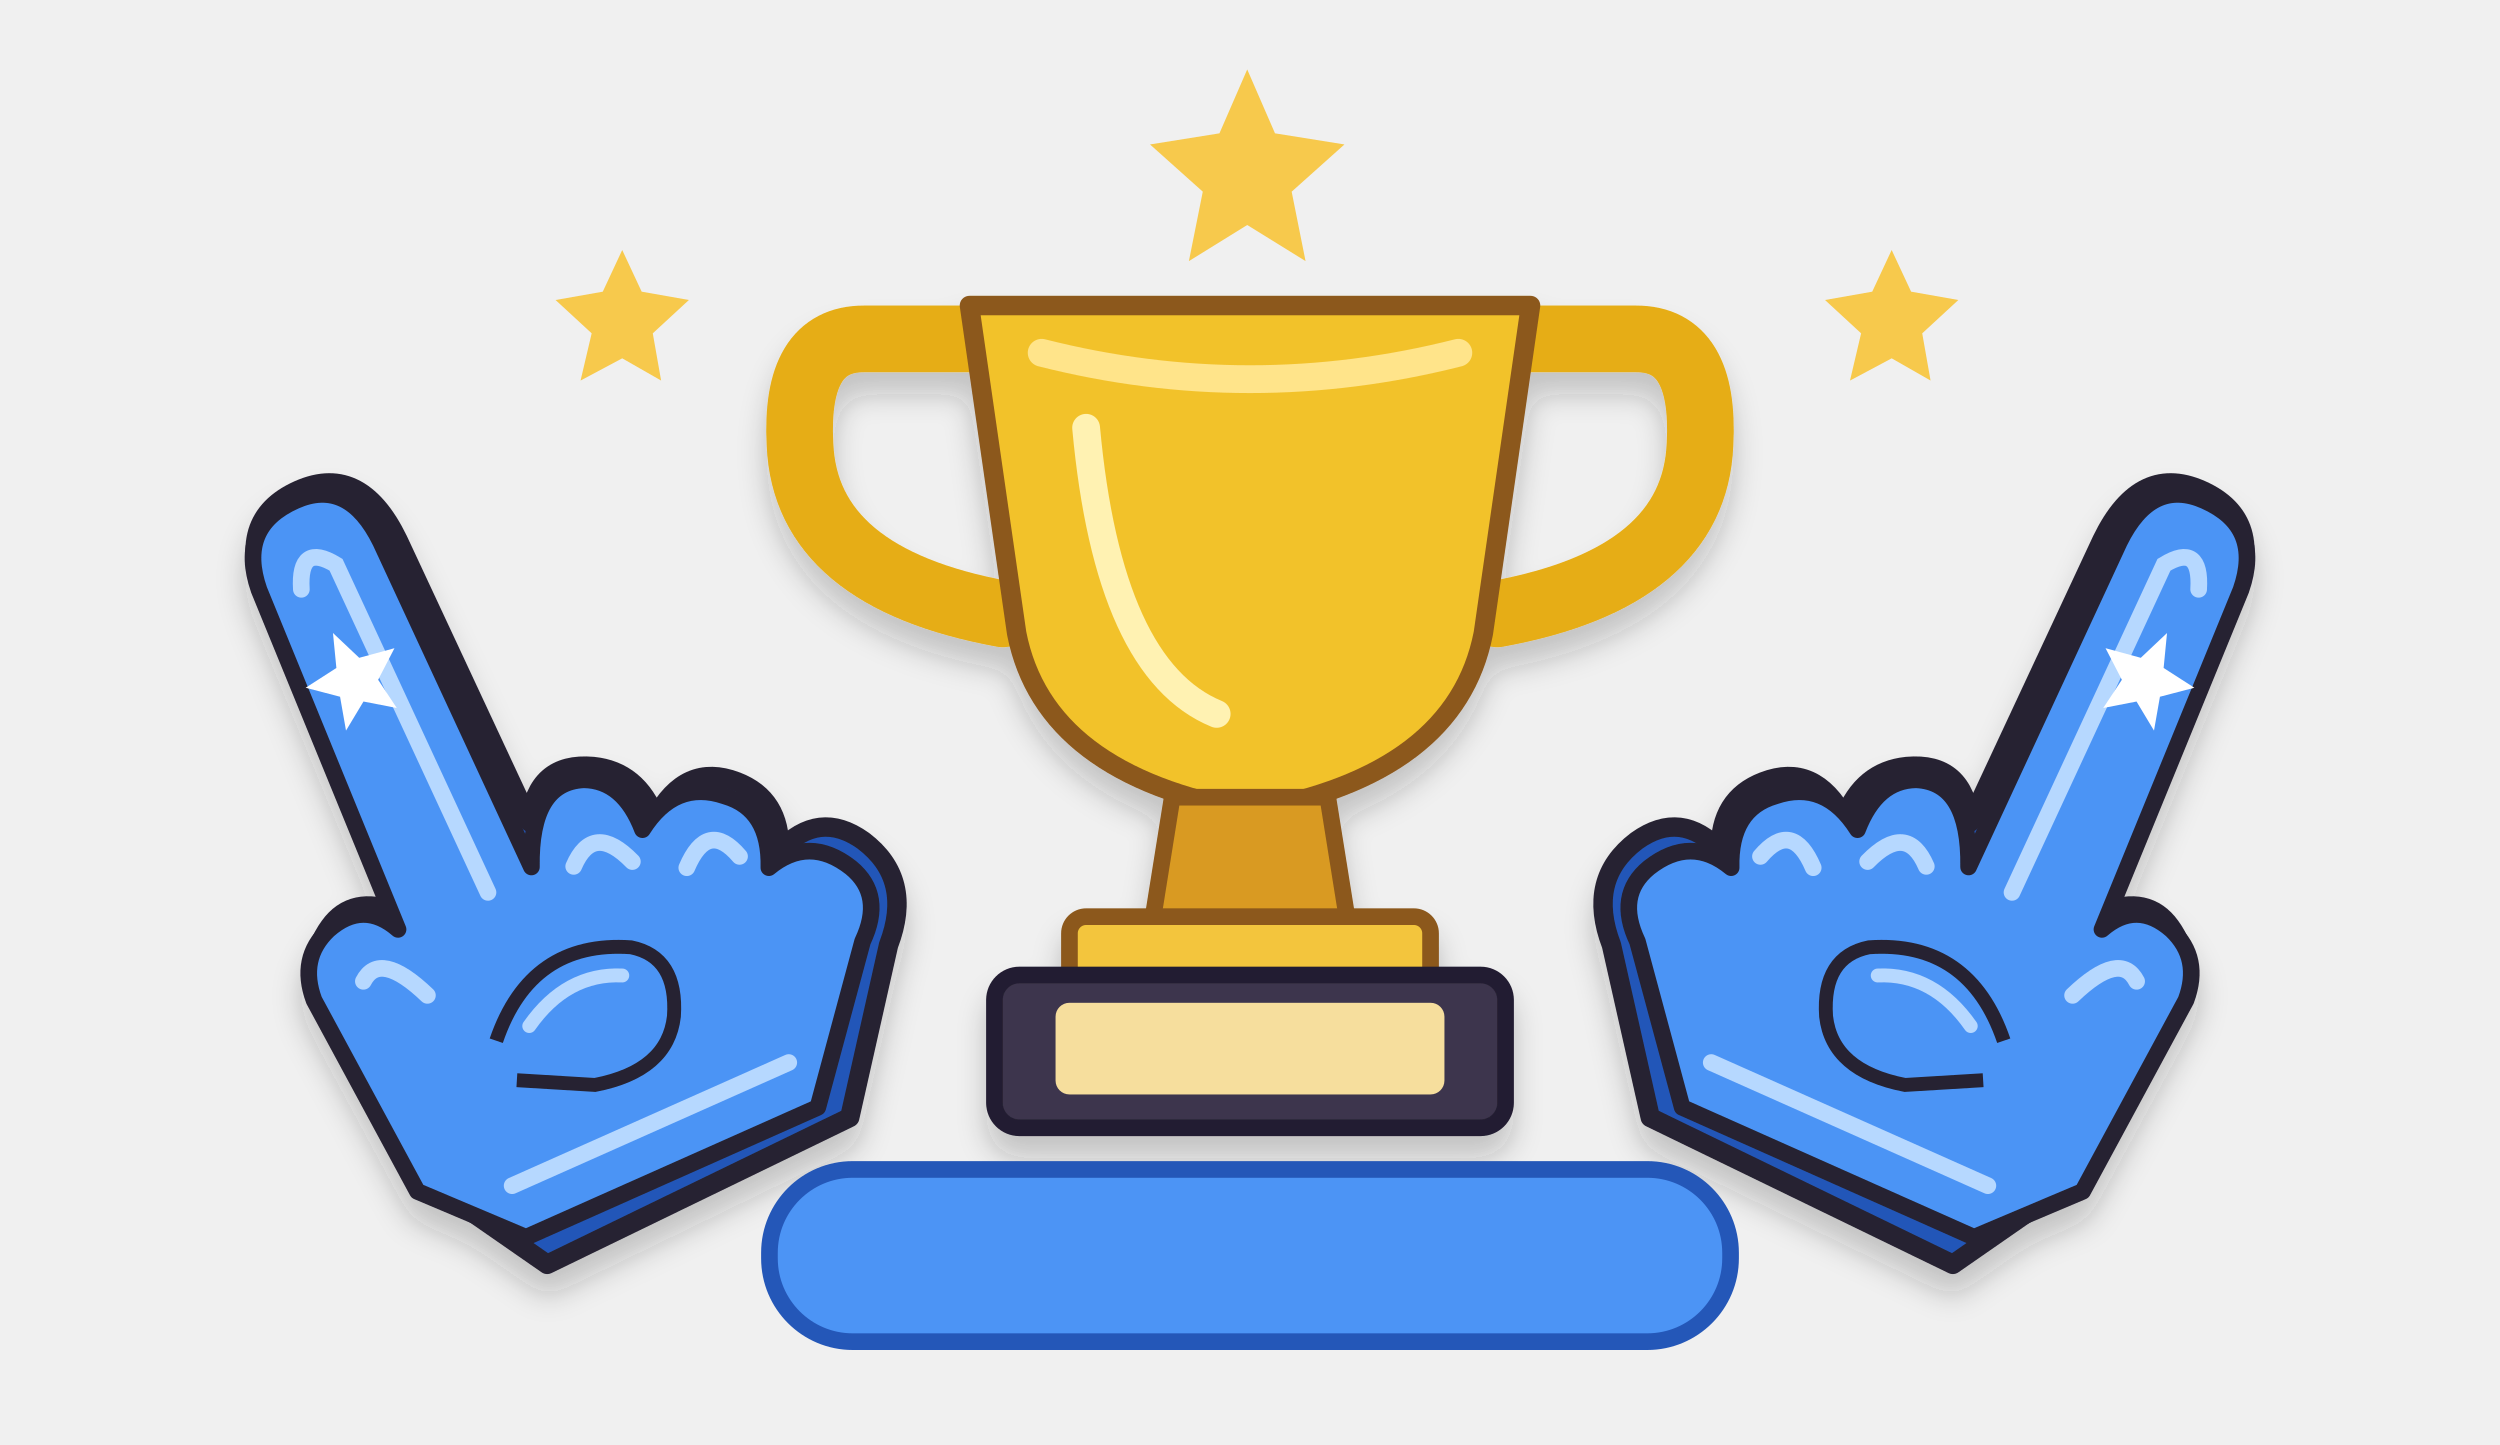
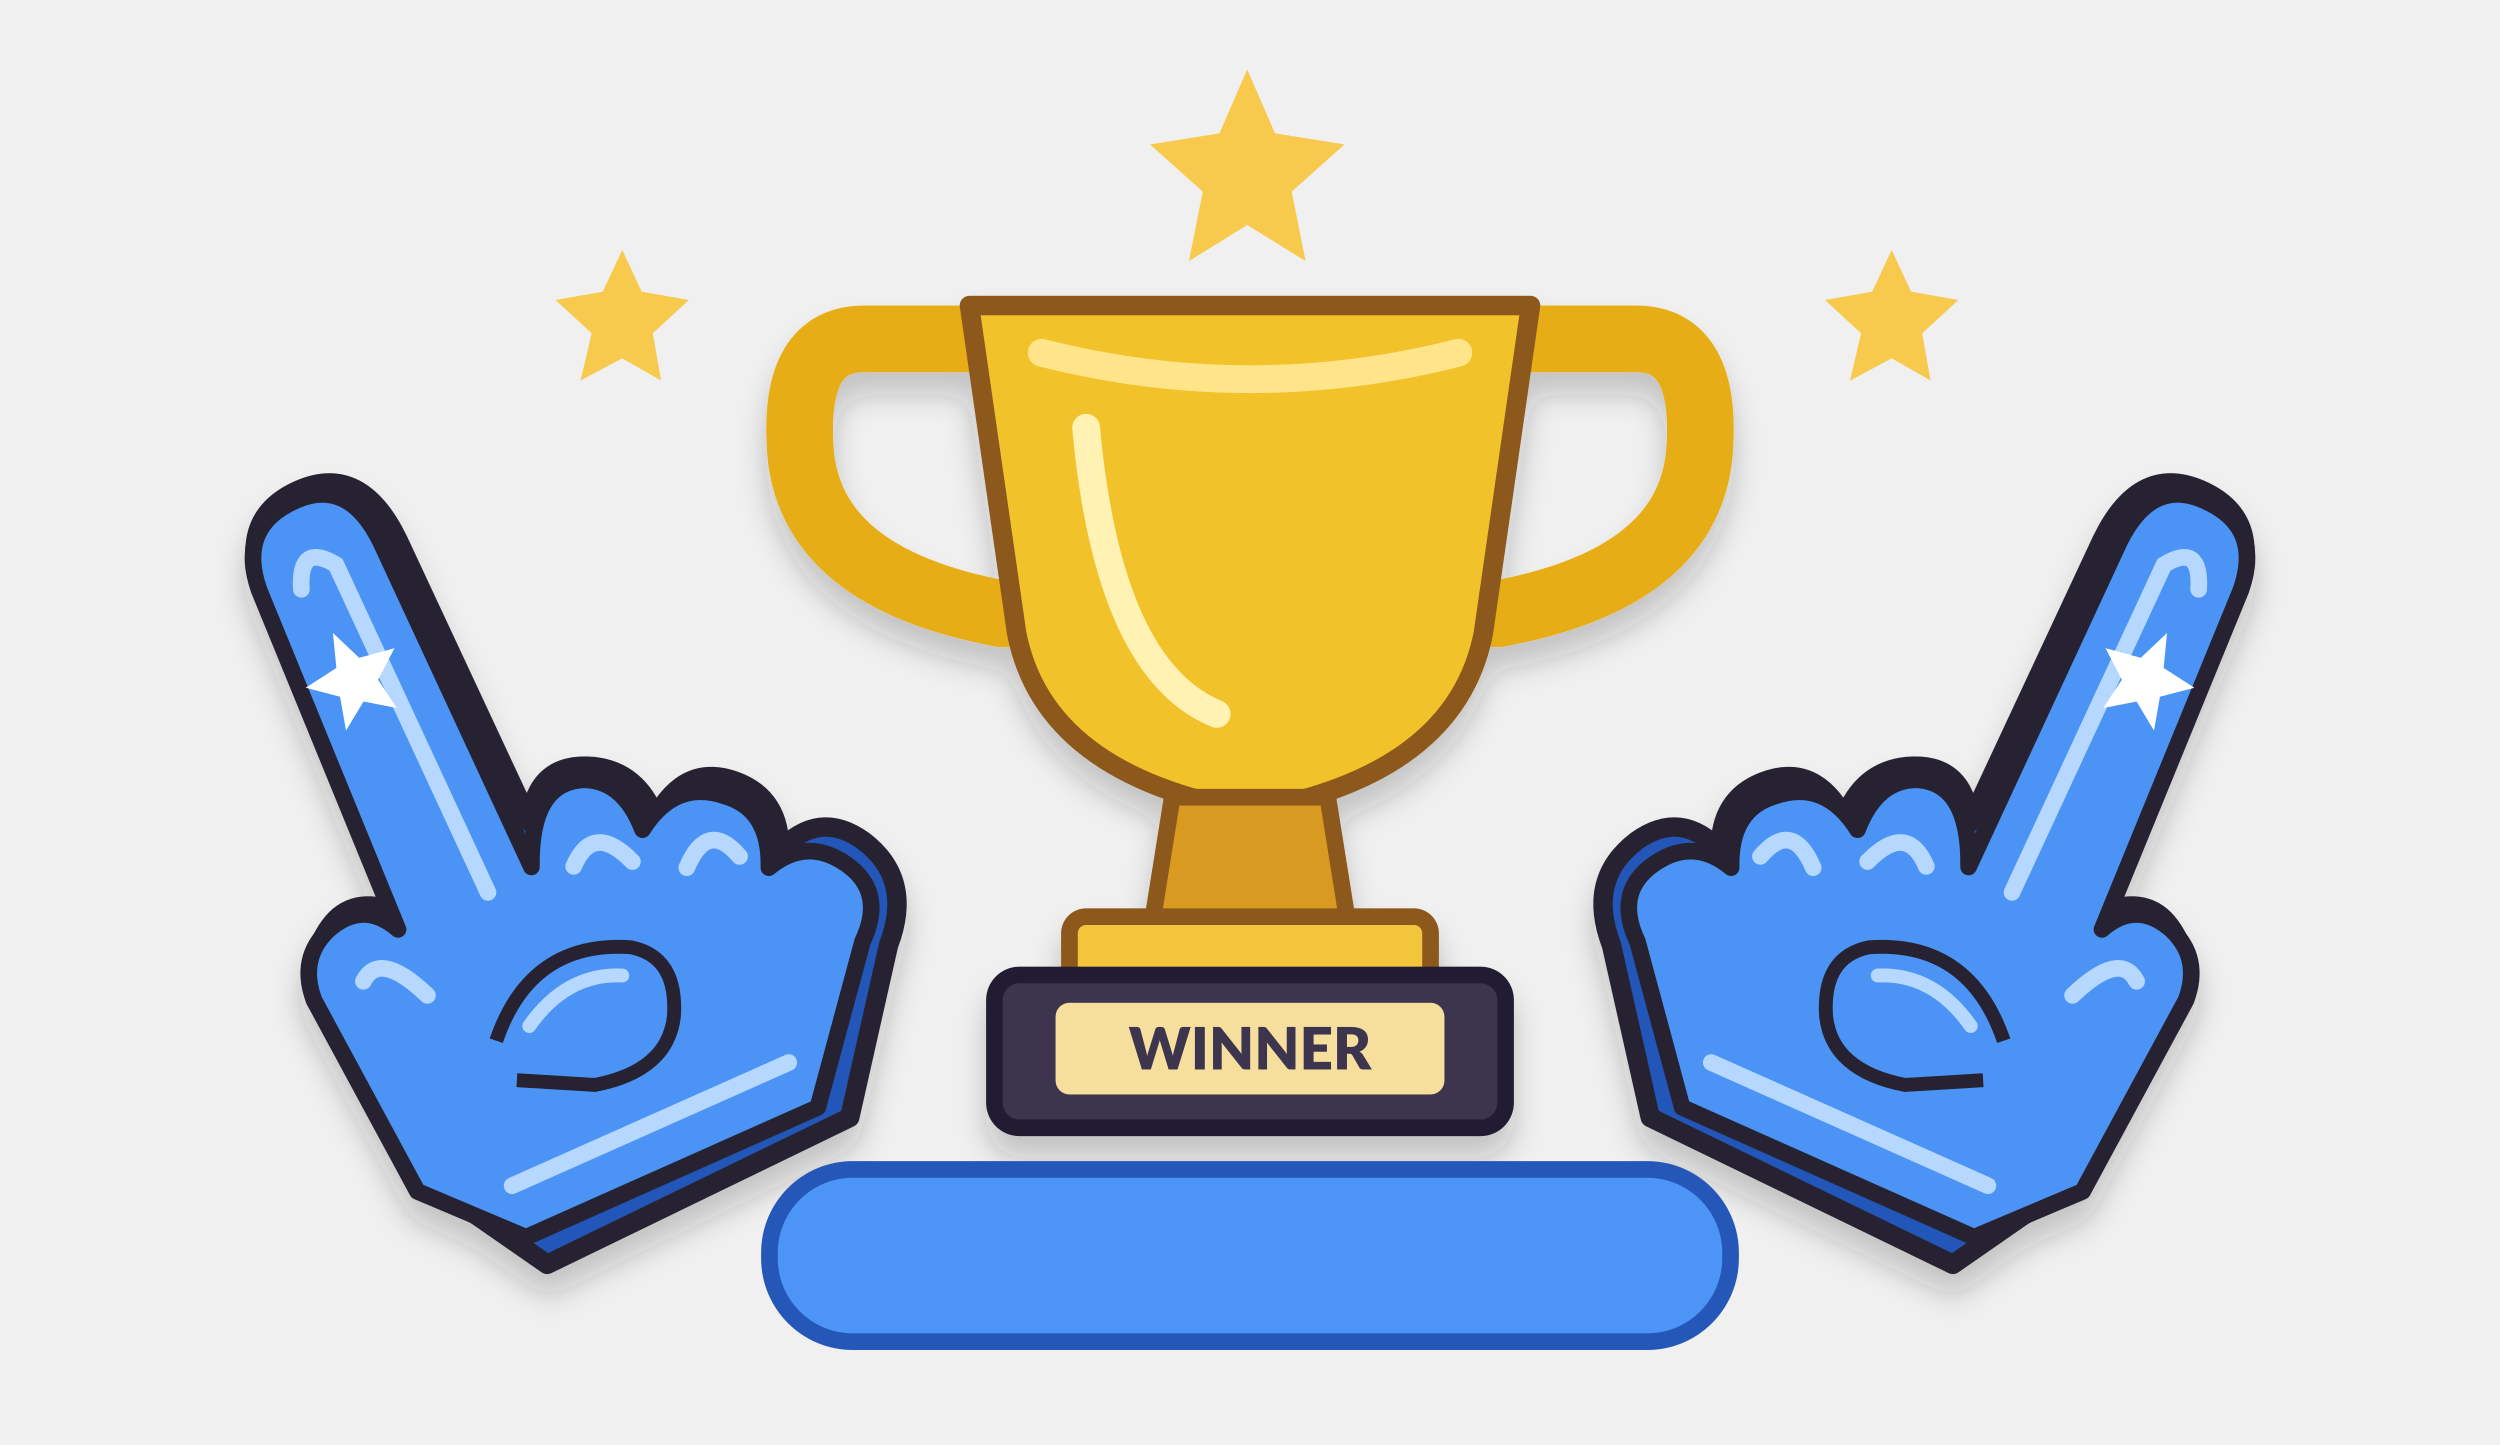
- <svg xmlns="http://www.w3.org/2000/svg" width="900" height="520" viewBox="0 0 900 520" role="img" aria-label="Sapphire text-free victory template">
+ <svg xmlns="http://www.w3.org/2000/svg" width="900" height="520" viewBox="0 0 900 520" role="img" aria-label="Sapphire victory template with WINNER trophy">
  <defs>
    <filter id="soft" x="-20%" y="-20%" width="140%" height="140%">
      <feDropShadow dx="0" dy="8" stdDeviation="5" flood-color="#261D28" flood-opacity=".22" />
    </filter>
    <g id="finger">
      <path d="M-73 145 L-87 61 Q-89 43 -75 35 Q-63 28 -51 40 L-48 -80 Q-48 -112 -23 -113 Q3 -114 4 -82 L6 30 Q17 11 35 21 Q49 29 48 47 Q66 33 80 47 Q92 59 84 76 Q103 68 113 85 Q124 105 106 123 L68 174 L-53 178 Z" fill="#2457B8" stroke="#262331" stroke-width="7" stroke-linejoin="round" />
      <path d="M-85 135 L-91 57 Q-90 41 -76 36 Q-60 31 -53 46 L-49 -86 Q-47 -110 -24 -110 Q-3 -110 -2 -84 L0 45 Q12 17 30 24 Q43 30 42 49 Q60 37 74 50 Q87 61 78 80 Q96 75 105 92 Q112 106 98 118 L59 166 L-56 166 Z" fill="#4C94F5" stroke="#262331" stroke-width="6" stroke-linejoin="round" />
      <path d="M-35 -80 Q-29 -96 -20 -83 L-18 47 M-72 58 Q-62 50 -53 72 M14 51 Q27 39 34 58 M51 68 Q65 55 70 72 M-53 147 L56 147" fill="none" stroke="#B6D8FF" stroke-width="6" stroke-linecap="round" />
      <path d="M-37 97 Q-11 69 21 86 Q35 96 25 115 Q15 132 -11 126 L-36 113" fill="#4C94F5" stroke="#262331" stroke-width="5" />
      <path d="M-24 97 Q-4 85 14 94" fill="none" stroke="#B6D8FF" stroke-width="5" stroke-linecap="round" />
      <path d="M-31 -61 l5 12 13 2 -10 8 2 12 -10 -7 -10 7 3 -12 -10 -8 13 -2Z" fill="white" />
    </g>
  </defs>
  <g fill="#F7C94C">
    <path d="M449 25 l10 23 25 4 -19 17 5 25 -21 -13 -21 13 5 -25 -19 -17 25 -4Z" />
    <path d="M224 90 l7 15 17 3 -13 12 3 17 -14 -8 -15 8 4 -17 -13 -12 17 -3Z" />
    <path d="M681 90 l7 15 17 3 -13 12 3 17 -14 -8 -15 8 4 -17 -13 -12 17 -3Z" />
  </g>
  <g filter="url(#soft)">
    <g transform="translate(173 271) rotate(-24)">
      <use href="#finger" />
    </g>
    <g transform="translate(727 271) rotate(24) scale(-1 1)">
      <use href="#finger" />
    </g>
    <path d="M353 122 H311 Q286 122 288 160 Q290 208 361 221" fill="none" stroke="#E6AD18" stroke-width="24" stroke-linecap="round" />
    <path d="M547 122 H589 Q614 122 612 160 Q610 208 539 221" fill="none" stroke="#E6AD18" stroke-width="24" stroke-linecap="round" />
    <path d="M349 110 H551 L534 228 Q524 279 450 292 Q376 279 366 228 Z" fill="#F2C22C" stroke="#8C581A" stroke-width="7" stroke-linejoin="round" />
    <path d="M375 127 Q450 146 525 127" fill="none" stroke="#FFE48A" stroke-width="10" stroke-linecap="round" />
    <path d="M391 154 Q399 241 438 257" fill="none" stroke="#FFF2B2" stroke-width="10" stroke-linecap="round" />
    <path d="M422 287 H478 L486 337 H414 Z" fill="#D99A21" stroke="#8C581A" stroke-width="6" />
    <rect x="385" y="330" width="130" height="26" rx="6" fill="#F3C53D" stroke="#8C581A" stroke-width="6" />
    <rect x="358" y="351" width="184" height="55" rx="9" fill="#3C344D" stroke="#241F30" stroke-width="6" />
    <rect x="380" y="361" width="140" height="33" rx="5" fill="#F6DE9D" />
+     <text x="450" y="385" text-anchor="middle" font-family="Lato,sans-serif" font-size="21" font-weight="900" fill="#3C344D">WINNER</text>
  </g>
  <g transform="translate(450 452)">
    <rect x="-173" y="-31" width="346" height="62" rx="30" fill="#4C94F5" stroke="#2457B8" stroke-width="6" />
  </g>
</svg>
